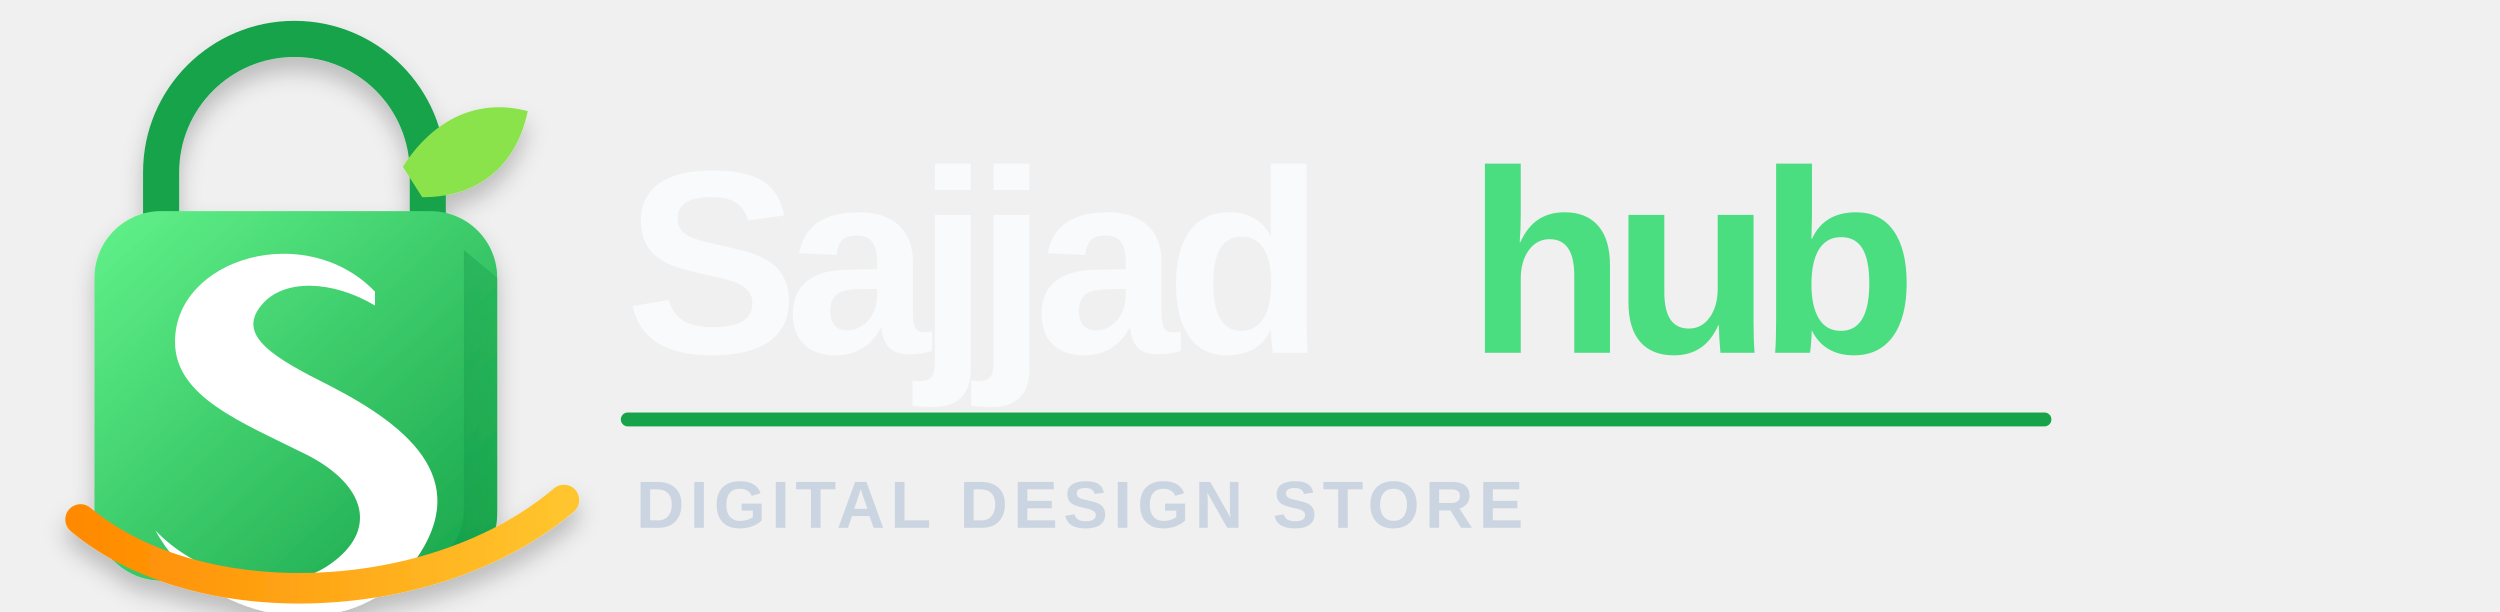
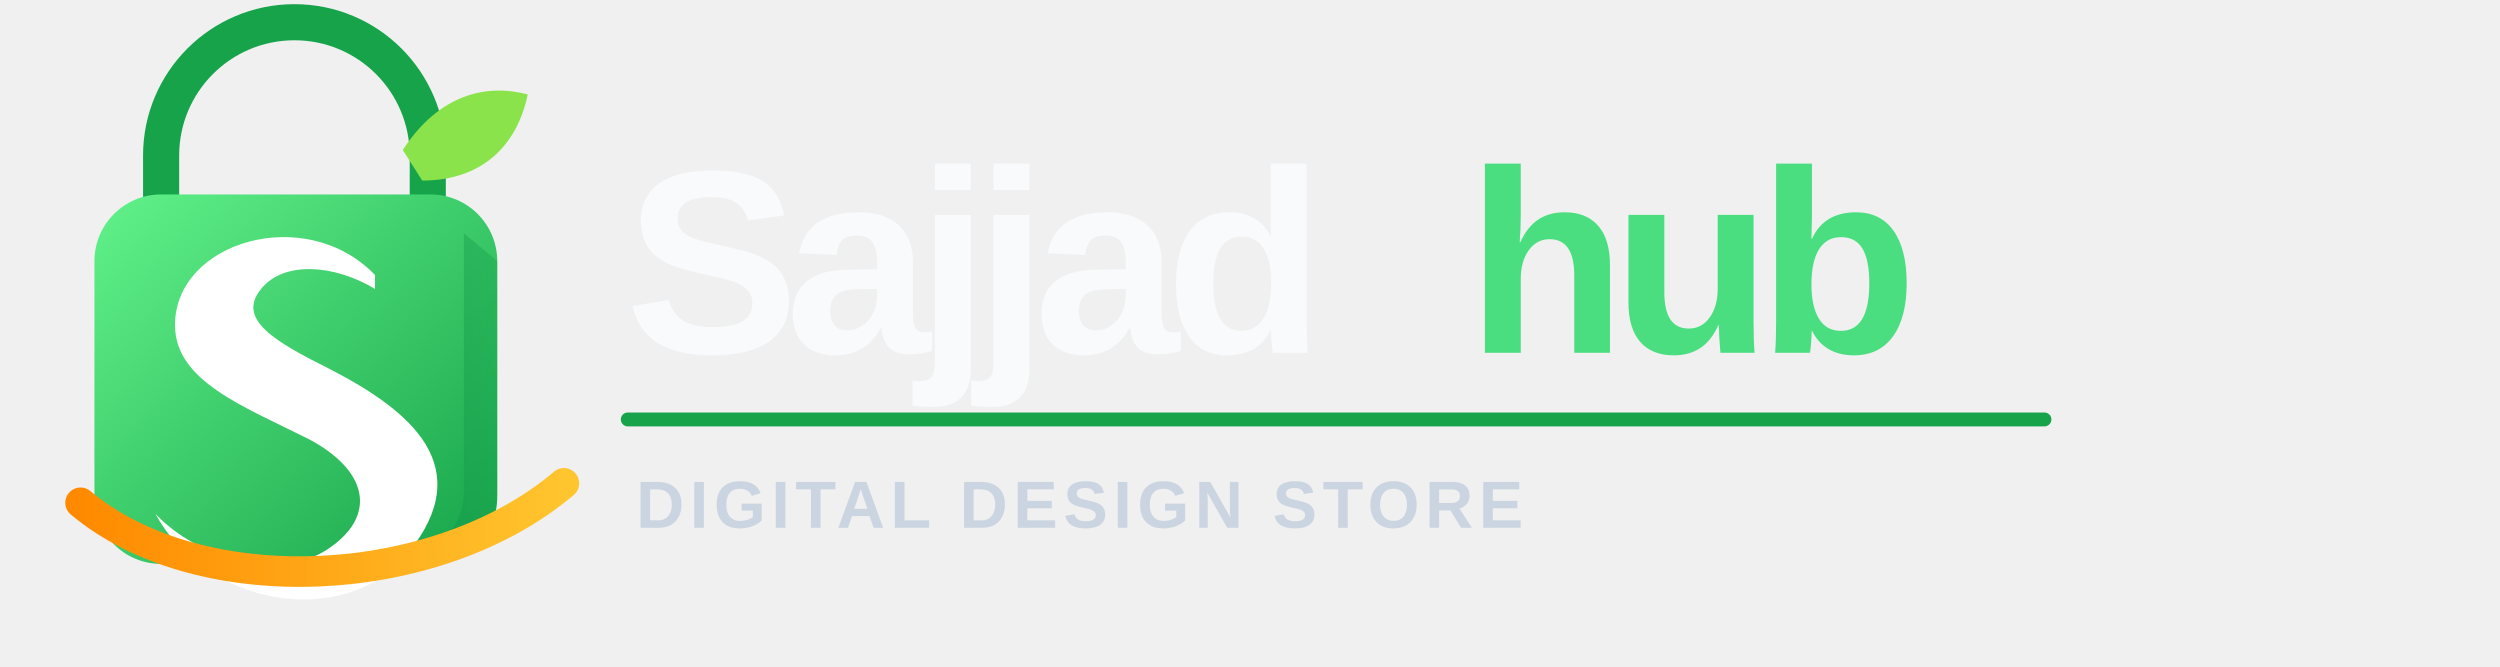
- <svg xmlns="http://www.w3.org/2000/svg" width="900" height="220" viewBox="0 0 900 220" role="img" aria-labelledby="logoTitle logoDesc">
+ <svg xmlns="http://www.w3.org/2000/svg" width="900" height="240" viewBox="0 0 900 240" role="img" aria-labelledby="logoTitle logoDesc">
  <defs>
    <linearGradient id="bag" x1="0" y1="0" x2="1" y2="1">
      <stop stop-color="#62f28a" />
      <stop offset="1" stop-color="#16a34a" />
    </linearGradient>
    <linearGradient id="swoosh" x1="0" y1="0" x2="1" y2="0">
      <stop stop-color="#ff8a00" />
      <stop offset="1" stop-color="#ffc52e" />
    </linearGradient>
    <linearGradient id="bagSide" x1="0" y1="0" x2="1" y2="0">
      <stop stop-color="#087b45" />
      <stop offset="1" stop-color="#16a34a" />
    </linearGradient>
-     <filter id="markShadow" x="-30%" y="-30%" width="170%" height="180%">
-       <feGaussianBlur in="SourceAlpha" stdDeviation="4" />
-       <feOffset dy="5" />
-       <feComponentTransfer>
-         <feFuncA type="linear" slope=".22" />
-       </feComponentTransfer>
-       <feMerge>
-         <feMergeNode />
-         <feMergeNode in="SourceGraphic" />
-       </feMerge>
-     </filter>
  </defs>
-   <style>
-   .brand-mark{transform-box:fill-box;transform-origin:center;filter:url(#markShadow);animation:brandFloat 4.8s ease-in-out infinite;will-change:transform}
-   @keyframes brandFloat{0%,100%{transform:perspective(520px) rotateY(-5deg) rotateX(1deg) translateY(0)}50%{transform:perspective(520px) rotateY(5deg) rotateX(-1deg) translateY(-6px)}}
-   @media(prefers-reduced-motion:reduce){.brand-mark{animation:none!important;will-change:auto}}
- </style>
-   <g class="brand-mark" transform="translate(14 14)">
+   <g transform="translate(14 8)">
    <path d="M44 65V48a48 48 0 0 1 96 0v17" fill="none" stroke="#16a34a" stroke-width="13" stroke-linecap="round" />
    <rect x="20" y="62" width="145" height="133" rx="24" fill="url(#bag)" />
    <path d="M153 76v93a24 24 0 0 1-24 24h12a24 24 0 0 0 24-24V86z" fill="url(#bagSide)" opacity=".38" />
    <path d="M121 91c-25-26-72-12-72 18 0 20 24 29 48 41 21 11 25 27 8 39-18 13-48 4-63-12 17 32 67 43 91 14 25-31 1-51-28-66-20-10-34-18-25-29 8-10 26-9 41 0z" fill="#fff" />
    <path d="M15 173c43 36 128 32 174-7" fill="none" stroke="url(#swoosh)" stroke-width="11" stroke-linecap="round" />
    <path d="M131 46c13-20 30-24 45-20-4 19-17 31-38 31" fill="#8be34c" />
  </g>
  <text x="225" y="127" font-family="Arial,sans-serif" font-size="94" font-weight="800" letter-spacing="-5" fill="#f8fafc">Sajjad</text>
  <text x="528" y="127" font-family="Arial,sans-serif" font-size="94" font-weight="800" letter-spacing="-5" fill="#4ade80">hub</text>
  <path d="M226 151h510" stroke="#16a34a" stroke-width="5" stroke-linecap="round" />
  <text x="229" y="190" font-family="Arial,sans-serif" font-size="24" font-weight="600" letter-spacing="2" fill="#cbd5e1">DIGITAL DESIGN STORE</text>
</svg>
